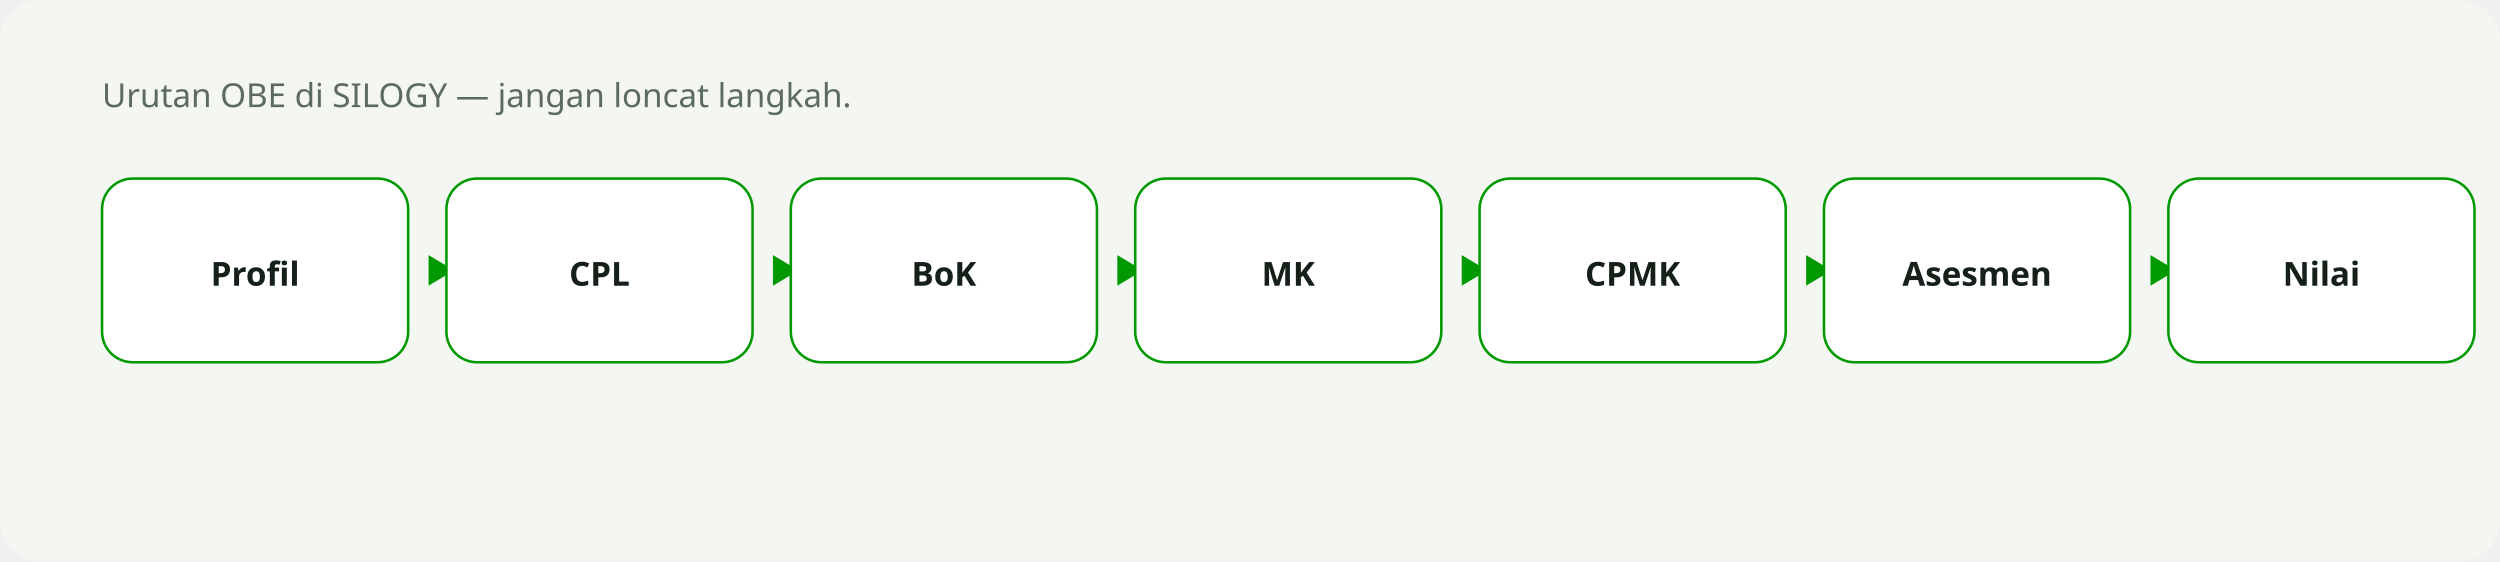
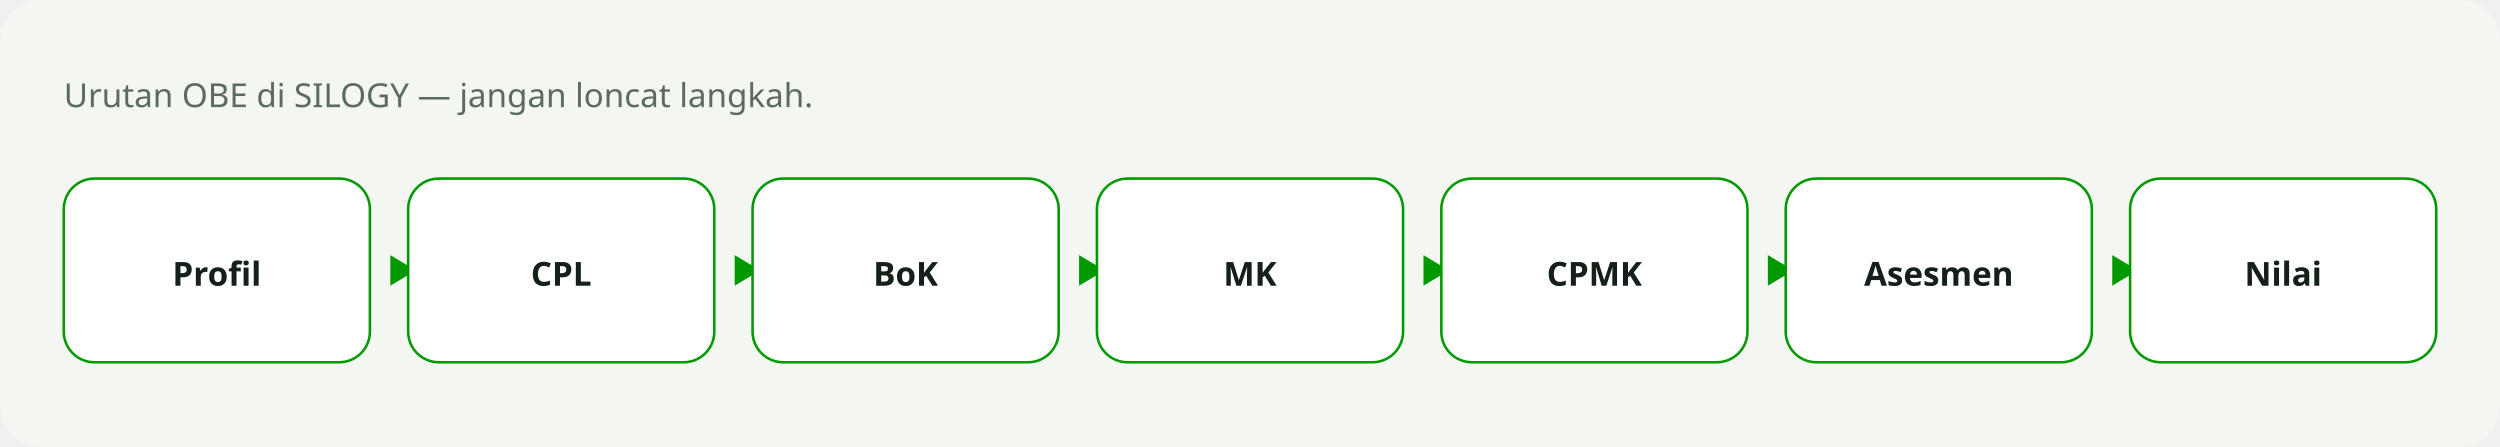
- <svg xmlns="http://www.w3.org/2000/svg" viewBox="0 0 980 220" width="980" height="220" role="img">
-   <rect width="980" height="220" rx="16" fill="#f4f6f2" />
-   <rect x="40" y="70" width="120" height="72" rx="12" fill="#fff" stroke="#009900" />
-   <text x="100" y="112" text-anchor="middle" fill="#142018" font-family="Nunito, sans-serif" font-size="13" font-weight="700">Profil</text>
-   <polygon points="162,106 174,106 168,96" fill="#009900" transform="rotate(90 168 106)" />
-   <rect x="175" y="70" width="120" height="72" rx="12" fill="#fff" stroke="#009900" />
-   <text x="235" y="112" text-anchor="middle" fill="#142018" font-family="Nunito, sans-serif" font-size="13" font-weight="700">CPL</text>
-   <polygon points="297,106 309,106 303,96" fill="#009900" transform="rotate(90 303 106)" />
-   <rect x="310" y="70" width="120" height="72" rx="12" fill="#fff" stroke="#009900" />
-   <text x="370" y="112" text-anchor="middle" fill="#142018" font-family="Nunito, sans-serif" font-size="13" font-weight="700">BoK</text>
-   <polygon points="432,106 444,106 438,96" fill="#009900" transform="rotate(90 438 106)" />
-   <rect x="445" y="70" width="120" height="72" rx="12" fill="#fff" stroke="#009900" />
-   <text x="505" y="112" text-anchor="middle" fill="#142018" font-family="Nunito, sans-serif" font-size="13" font-weight="700">MK</text>
-   <polygon points="567,106 579,106 573,96" fill="#009900" transform="rotate(90 573 106)" />
-   <rect x="580" y="70" width="120" height="72" rx="12" fill="#fff" stroke="#009900" />
-   <text x="640" y="112" text-anchor="middle" fill="#142018" font-family="Nunito, sans-serif" font-size="13" font-weight="700">CPMK</text>
-   <polygon points="702,106 714,106 708,96" fill="#009900" transform="rotate(90 708 106)" />
-   <rect x="715" y="70" width="120" height="72" rx="12" fill="#fff" stroke="#009900" />
-   <text x="775" y="112" text-anchor="middle" fill="#142018" font-family="Nunito, sans-serif" font-size="13" font-weight="700">Asesmen</text>
-   <polygon points="837,106 849,106 843,96" fill="#009900" transform="rotate(90 843 106)" />
-   <rect x="850" y="70" width="120" height="72" rx="12" fill="#fff" stroke="#009900" />
-   <text x="910" y="112" text-anchor="middle" fill="#142018" font-family="Nunito, sans-serif" font-size="13" font-weight="700">Nilai</text>
-   <text x="40" y="42" fill="#5c6b62" font-family="Nunito, sans-serif" font-size="13">Urutan OBE di SILOGY — jangan loncat langkah.</text>
+ <svg xmlns="http://www.w3.org/2000/svg" viewBox="0 0 980 175" width="980" height="175" role="img">
+   <rect width="980" height="175" rx="16" fill="#f4f6f2" />
+   <rect x="25" y="70" width="120" height="72" rx="12" fill="#fff" stroke="#009900" />
+   <text x="85" y="112" text-anchor="middle" fill="#142018" font-family="Nunito, sans-serif" font-size="13" font-weight="700">Profil</text>
+   <polygon points="147,106 159,106 153,96" fill="#009900" transform="rotate(90 153 106)" />
+   <rect x="160" y="70" width="120" height="72" rx="12" fill="#fff" stroke="#009900" />
+   <text x="220" y="112" text-anchor="middle" fill="#142018" font-family="Nunito, sans-serif" font-size="13" font-weight="700">CPL</text>
+   <polygon points="282,106 294,106 288,96" fill="#009900" transform="rotate(90 288 106)" />
+   <rect x="295" y="70" width="120" height="72" rx="12" fill="#fff" stroke="#009900" />
+   <text x="355" y="112" text-anchor="middle" fill="#142018" font-family="Nunito, sans-serif" font-size="13" font-weight="700">BoK</text>
+   <polygon points="417,106 429,106 423,96" fill="#009900" transform="rotate(90 423 106)" />
+   <rect x="430" y="70" width="120" height="72" rx="12" fill="#fff" stroke="#009900" />
+   <text x="490" y="112" text-anchor="middle" fill="#142018" font-family="Nunito, sans-serif" font-size="13" font-weight="700">MK</text>
+   <polygon points="552,106 564,106 558,96" fill="#009900" transform="rotate(90 558 106)" />
+   <rect x="565" y="70" width="120" height="72" rx="12" fill="#fff" stroke="#009900" />
+   <text x="625" y="112" text-anchor="middle" fill="#142018" font-family="Nunito, sans-serif" font-size="13" font-weight="700">CPMK</text>
+   <polygon points="687,106 699,106 693,96" fill="#009900" transform="rotate(90 693 106)" />
+   <rect x="700" y="70" width="120" height="72" rx="12" fill="#fff" stroke="#009900" />
+   <text x="760" y="112" text-anchor="middle" fill="#142018" font-family="Nunito, sans-serif" font-size="13" font-weight="700">Asesmen</text>
+   <polygon points="822,106 834,106 828,96" fill="#009900" transform="rotate(90 828 106)" />
+   <rect x="835" y="70" width="120" height="72" rx="12" fill="#fff" stroke="#009900" />
+   <text x="895" y="112" text-anchor="middle" fill="#142018" font-family="Nunito, sans-serif" font-size="13" font-weight="700">Nilai</text>
+   <text x="25" y="42" fill="#5c6b62" font-family="Nunito, sans-serif" font-size="13">Urutan OBE di SILOGY — jangan loncat langkah.</text>
</svg>
